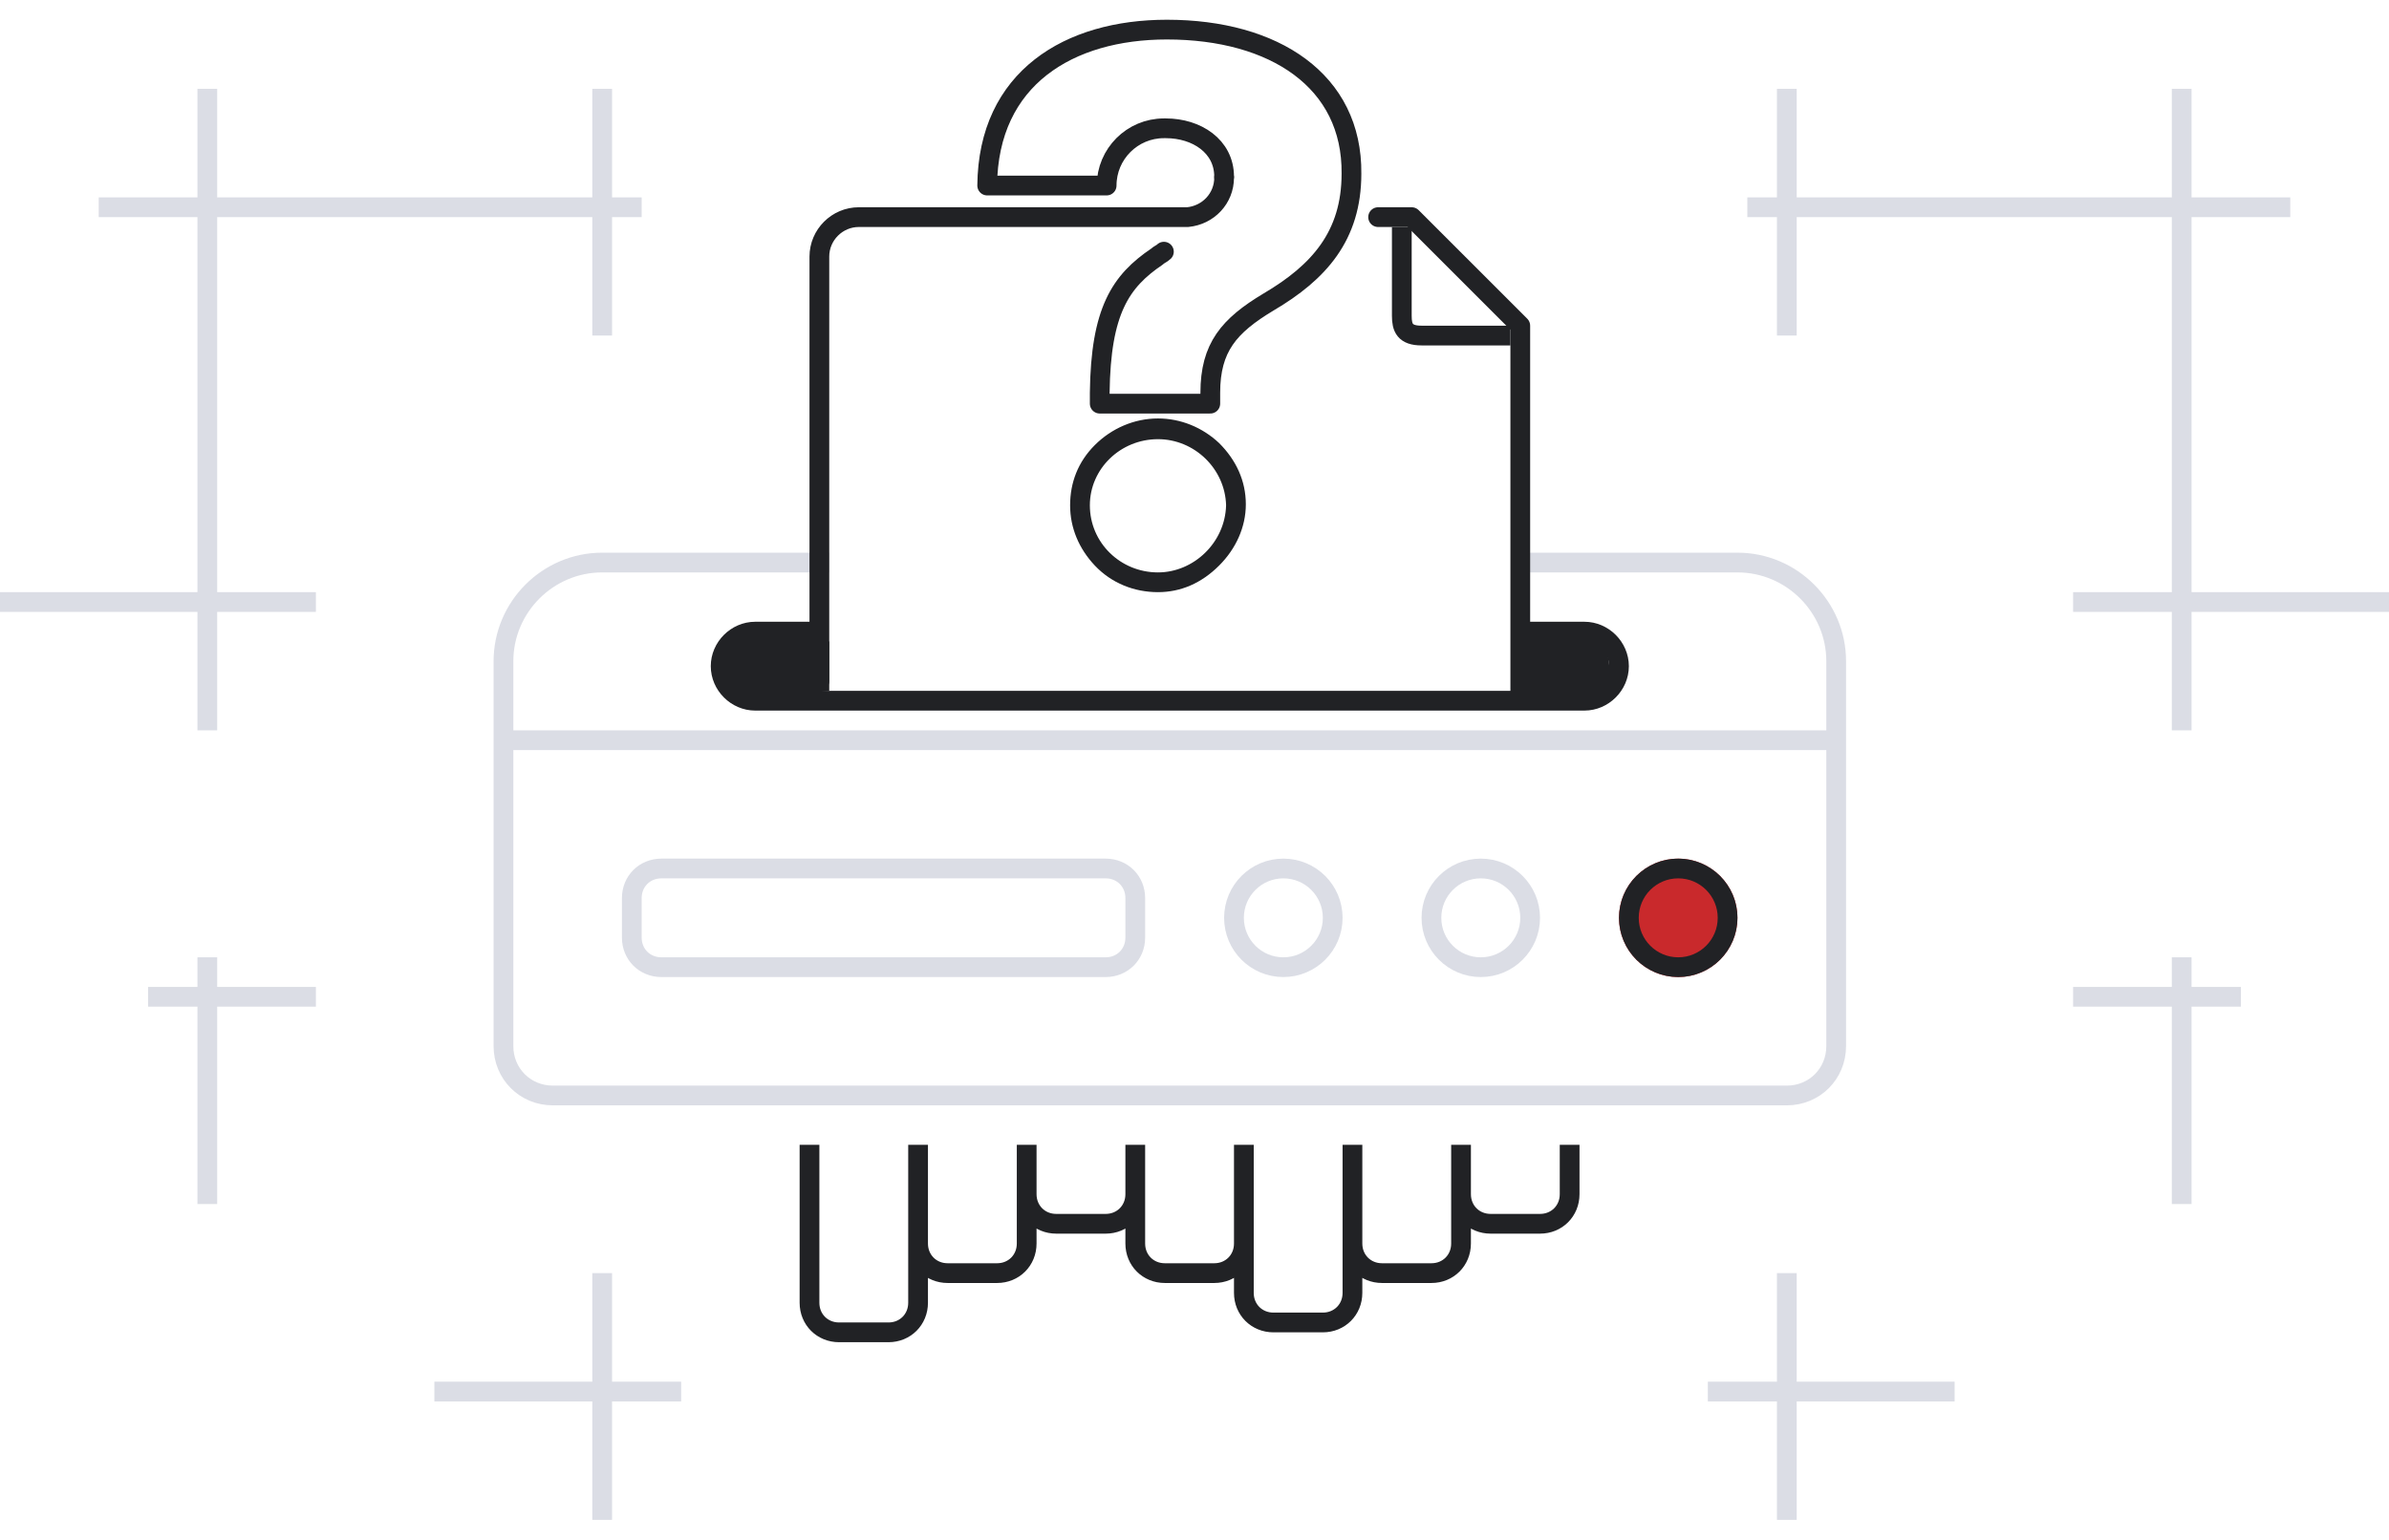
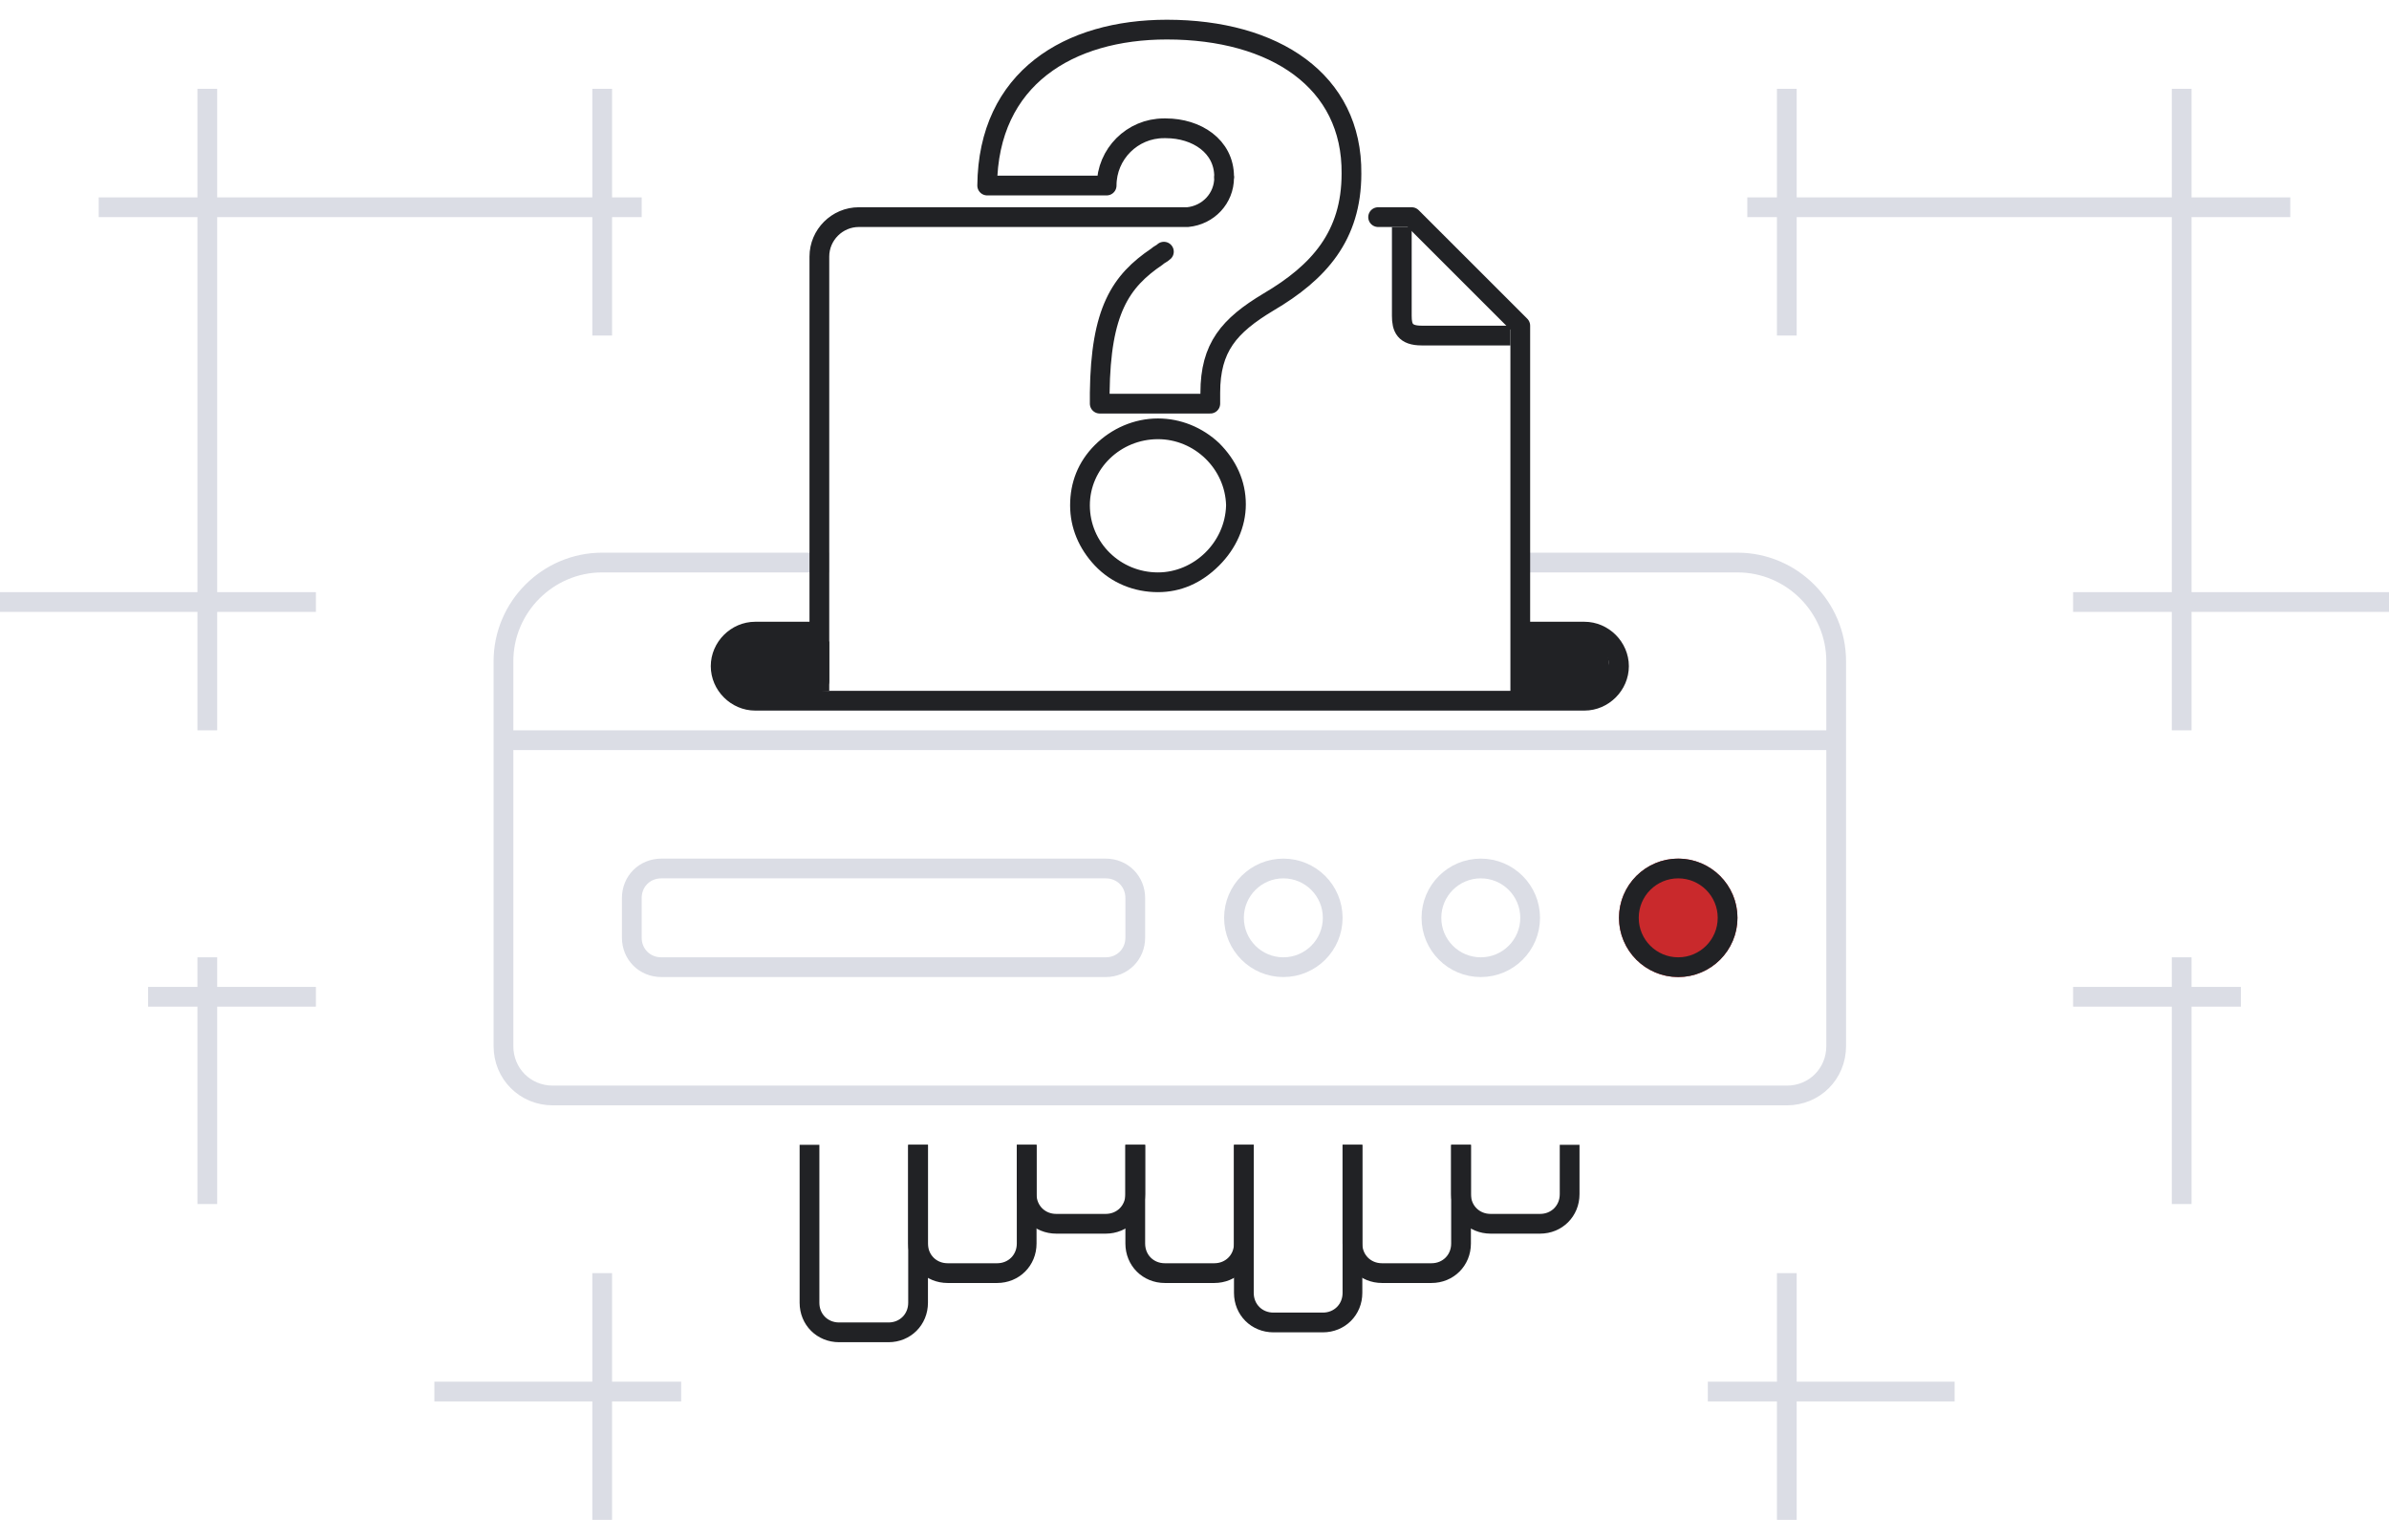
- <svg xmlns="http://www.w3.org/2000/svg" xmlns:xlink="http://www.w3.org/1999/xlink" viewBox="0 0 242 156">
-   <defs>
-     <path id="a" d="M0 0h242v156H0z" />
-   </defs>
-   <clipPath id="b">
-     <use xlink:href="#a" overflow="visible" />
+ <svg xmlns="http://www.w3.org/2000/svg" viewBox="0 0 242 156">
+   <clipPath id="a">
+     <path d="m0 0h242v156h-242z" />
  </clipPath>
-   <g clip-path="url(#b)">
-     <path d="M93 116v16c0 1.7-1.3 3-3 3h-5c-1.7 0-3-1.3-3-3v-16m22 0v10c0 1.7-1.3 3-3 3h-5c-1.7 0-3-1.3-3-3v-10m22 0v5c0 1.7-1.3 3-3 3h-5c-1.7 0-3-1.3-3-3v-5m22 0v10c0 1.7-1.3 3-3 3h-5c-1.7 0-3-1.3-3-3v-10m22 0v15c0 1.7-1.3 3-3 3h-5c-1.7 0-3-1.3-3-3v-15m22 0v10c0 1.7-1.3 3-3 3h-5c-1.7 0-3-1.3-3-3v-10m22 0v5c0 1.7-1.3 3-3 3h-5c-1.7 0-3-1.3-3-3v-5" fill="none" stroke="#212225" stroke-width="2" />
-     <path d="M153.2 57H176c5.5 0 10 4.5 10 10v39c0 2.8-2.2 5-5 5H56c-2.8 0-5-2.2-5-5V67c0-5.5 4.5-10 10-10h23" fill="none" stroke="#dbdde5" stroke-width="2" />
-     <path d="M51.7 75h133.9" fill="none" stroke="#dbdde5" stroke-width="2" stroke-linecap="round" />
-     <path d="M153.2 64.7h8.3c1.6 0 2.7 5.7-.7 5.7s-7.7.3-7.7.3l.1-6zm-77.6-.3c1.7 0 8.4.6 8.4.6v5c-2.6.3-5.3.5-7.9.5-3.7 0-2.2-6.1-.5-6.1z" fill="#212225" />
-     <path d="M153.1 64h7.4c1.9 0 3.5 1.6 3.5 3.5s-1.6 3.5-3.5 3.5h-84c-1.9 0-3.5-1.6-3.5-3.5s1.6-3.5 3.5-3.5h7.4" fill="none" stroke="#212225" stroke-width="2" />
-     <g transform="translate(164 87)">
-       <circle cx="6" cy="6" r="6" fill="#c9292c" />
-       <circle cx="6" cy="6" r="5" fill="none" stroke="#212225" stroke-width="2" />
+   <g clip-path="url(#a)">
+     <g transform="translate(0 2)">
+       <g fill="none">
+         <path d="m93 114v16c0 1.7-1.3 3-3 3h-5c-1.7 0-3-1.3-3-3v-16" stroke="#212225" stroke-width="2" />
+         <path d="m104 114v10c0 1.7-1.3 3-3 3h-5c-1.7 0-3-1.3-3-3v-10" stroke="#212225" stroke-width="2" />
+         <path d="m115 114v5c0 1.7-1.3 3-3 3h-5c-1.7 0-3-1.3-3-3v-5" stroke="#212225" stroke-width="2" />
+         <path d="m126 114v10c0 1.7-1.3 3-3 3h-5c-1.7 0-3-1.3-3-3v-10" stroke="#212225" stroke-width="2" />
+         <path d="m137 114v15c0 1.7-1.3 3-3 3h-5c-1.7 0-3-1.3-3-3v-15" stroke="#212225" stroke-width="2" />
+         <path d="m148 114v10c0 1.7-1.3 3-3 3h-5c-1.7 0-3-1.3-3-3v-10" stroke="#212225" stroke-width="2" />
+         <path d="m159 114v5c0 1.7-1.3 3-3 3h-5c-1.7 0-3-1.3-3-3v-5" stroke="#212225" stroke-width="2" />
+         <path d="m153.2 55h22.8c5.5 0 10 4.5 10 10v39c0 2.8-2.2 5-5 5h-125c-2.8 0-5-2.2-5-5v-39c0-5.5 4.5-10 10-10h23" stroke="#dbdde5" stroke-width="2" />
+         <path d="m51.7 73h133.9" stroke="#dbdde5" stroke-linecap="round" stroke-width="2" />
+       </g>
+       <path d="m153.2 62.7h8.3c1.6 0 2.7 5.7-.7 5.7s-7.7.3-7.7.3zm-77.6-.3c1.7 0 8.4.6 8.4.6v5c-2.6.3-5.3.5-7.9.5-3.7 0-2.2-6.1-.5-6.1z" fill="#212225" />
+       <path d="m153.1 62h7.4c1.9 0 3.5 1.6 3.5 3.5s-1.6 3.5-3.5 3.5h-84c-1.9 0-3.5-1.6-3.5-3.5s1.6-3.5 3.5-3.5h7.4" fill="none" stroke="#212225" stroke-width="2" />
+       <g transform="translate(164 85)">
+         <circle cx="6" cy="6" fill="#c9292c" r="6" />
+         <circle cx="6" cy="6" fill="none" r="5" stroke="#212225" stroke-width="2" />
+       </g>
+       <g fill="none" transform="translate(144 85)">
+         <circle cx="6" cy="6" r="6" />
+         <circle cx="6" cy="6" r="5" stroke="#dbdde5" stroke-width="2" />
+       </g>
+       <g fill="none" transform="translate(124 85)">
+         <circle cx="6" cy="6" r="6" />
+         <circle cx="6" cy="6" r="5" stroke="#dbdde5" stroke-width="2" />
+       </g>
+       <path d="m4 0h45c2.2 0 4 1.8 4 4v4c0 2.2-1.8 4-4 4h-45c-2.2 0-4-1.8-4-4v-4c0-2.2 1.8-4 4-4z" fill="none" transform="translate(63 85)" />
+       <path d="m4 1h45c1.7 0 3 1.3 3 3v4c0 1.7-1.3 3-3 3h-45c-1.7 0-3-1.3-3-3v-4c0-1.7 1.3-3 3-3z" fill="none" stroke="#dbdde5" stroke-width="2" transform="translate(63 85)" />
+       <path d="m180 152v-12h-7v-2h7v-11h2v11h16v2h-16v12zm-120 0v-12h-16v-2h16v-11h2v11h7v2h-7v12zm160-32v-20h-10v-2h10v-3h2v3h5v2h-5v20zm-200 0v-20h-5v-2h5v-3h2v3h10v2h-10v20zm200-48v-12h-10v-2h10v-38h-38v12h-2v-12h-3v-2h3v-11h2v11h38v-11h2v11h10v2h-10v38h20v2h-20v12zm-200 0v-12h-20v-2h20v-38h-10v-2h10v-11h2v11h38v-11h2v11h3v2h-3v12h-2v-12h-38v38h10v2h-10v12z" fill="#dbdde5" />
+       <path d="m83 67v-43c0-2.2 1.8-4 4-4h33.3c2.1-.2 3.7-1.9 3.7-4m15.6 4h3.4l11 11v37.6" fill="none" stroke="#212225" stroke-linecap="round" stroke-linejoin="round" stroke-width="2" />
+       <path d="m117.3 56c3.7 0 6.8-3 6.8-6.8s-3-6.8-6.8-6.8-6.8 3-6.8 6.8 3 6.8 6.8 6.8z" fill="none" />
+       <path d="m117.3 56c3.6 0 6.8-3 6.9-6.8-.1-3.7-3.2-6.7-6.9-6.7-3.8 0-6.9 3-6.9 6.7 0 3.8 3.1 6.8 6.9 6.8m0 2c-2.4 0-4.7-.9-6.4-2.7-1.6-1.7-2.5-3.8-2.5-6.1s.8-4.4 2.5-6.1 4-2.7 6.4-2.7c2.3 0 4.5.9 6.2 2.5 1.7 1.7 2.7 3.8 2.7 6.2 0 2.3-1 4.5-2.7 6.2-1.8 1.8-3.9 2.7-6.2 2.7z" fill="#212225" />
+       <path d="m117.9 23.5c-.2.2-.5.3-.7.5-3.7 2.5-5.7 5.5-5.8 13.8v1.1h11.2v-1.1c0-4.6 1.9-6.8 5.9-9.2 5.1-3 8.4-6.7 8.4-13 .1-9.4-7.8-14.6-18.7-14.6-9.9 0-18.1 4.9-18.2 15.8h12.1c0-3.2 2.6-5.8 5.8-5.8h.2c3.1 0 5.9 1.8 5.9 4.9" fill="none" stroke="#212225" stroke-linecap="round" stroke-linejoin="round" stroke-width="2" />
+       <path d="m142 21v9c0 1.2.3 2 2 2h9" fill="none" stroke="#212225" stroke-width="2" />
    </g>
-     <g transform="translate(144 87)" fill="none">
-       <circle cx="6" cy="6" r="6" />
-       <circle cx="6" cy="6" r="5" stroke="#dbdde5" stroke-width="2" />
-     </g>
-     <g transform="translate(124 87)" fill="none">
-       <circle cx="6" cy="6" r="6" />
-       <circle cx="6" cy="6" r="5" stroke="#dbdde5" stroke-width="2" />
-     </g>
-     <g fill="none">
-       <path d="M67 87h45c2.2 0 4 1.8 4 4v4c0 2.2-1.8 4-4 4H67c-2.2 0-4-1.8-4-4v-4c0-2.2 1.8-4 4-4z" />
-       <path d="M67 88h45c1.7 0 3 1.3 3 3v4c0 1.7-1.3 3-3 3H67c-1.7 0-3-1.3-3-3v-4c0-1.7 1.3-3 3-3z" stroke="#dbdde5" stroke-width="2" />
-     </g>
-     <path d="M180 154v-12h-7v-2h7v-11h2v11h16v2h-16v12h-2zm-120 0v-12H44v-2h16v-11h2v11h7v2h-7v12h-2zm160-32v-20h-10v-2h10v-3h2v3h5v2h-5v20h-2zm-200 0v-20h-5v-2h5v-3h2v3h10v2H22v20h-2zm200-48V62h-10v-2h10V22h-38v12h-2V22h-3v-2h3V9h2v11h38V9h2v11h10v2h-10v38h20v2h-20v12h-2zM20 74V62H0v-2h20V22H10v-2h10V9h2v11h38V9h2v11h3v2h-3v12h-2V22H22v38h10v2H22v12h-2z" fill="#dbdde5" />
-     <path d="M83 69V26c0-2.2 1.8-4 4-4h33.3c2.1-.2 3.7-1.9 3.7-4m15.6 4h3.4l11 11v37.6" fill="none" stroke="#212225" stroke-width="2" stroke-linecap="round" stroke-linejoin="round" />
-     <path d="M117.3 58c3.7 0 6.8-3 6.8-6.8s-3-6.8-6.8-6.8-6.8 3-6.8 6.8 3 6.8 6.8 6.8z" fill="none" />
-     <path d="M117.3 58c3.6 0 6.8-3 6.9-6.8-.1-3.7-3.2-6.7-6.9-6.7-3.8 0-6.9 3-6.9 6.7 0 3.8 3.1 6.8 6.9 6.8m0 2c-2.4 0-4.7-.9-6.4-2.7-1.6-1.7-2.5-3.8-2.5-6.1s.8-4.4 2.5-6.1c1.7-1.7 4-2.7 6.4-2.7 2.3 0 4.5.9 6.2 2.5 1.7 1.7 2.7 3.8 2.7 6.2 0 2.3-1 4.5-2.7 6.2-1.8 1.8-3.9 2.7-6.2 2.7z" fill="#212225" />
-     <path d="M117.9 25.5c-.2.2-.5.3-.7.5-3.7 2.5-5.7 5.5-5.8 13.8v1.1h11.2v-1.1c0-4.6 1.9-6.8 5.9-9.2 5.1-3 8.4-6.7 8.4-13C137 8.2 129.1 3 118.2 3c-9.9 0-18.1 4.9-18.2 15.8h12.1c0-3.2 2.6-5.8 5.8-5.8h.2c3.1 0 5.9 1.8 5.9 4.9" fill="none" stroke="#212225" stroke-width="2" stroke-linecap="round" stroke-linejoin="round" />
-     <path d="M142 23v9c0 1.2.3 2 2 2h9" fill="none" stroke="#212225" stroke-width="2" />
  </g>
</svg>
